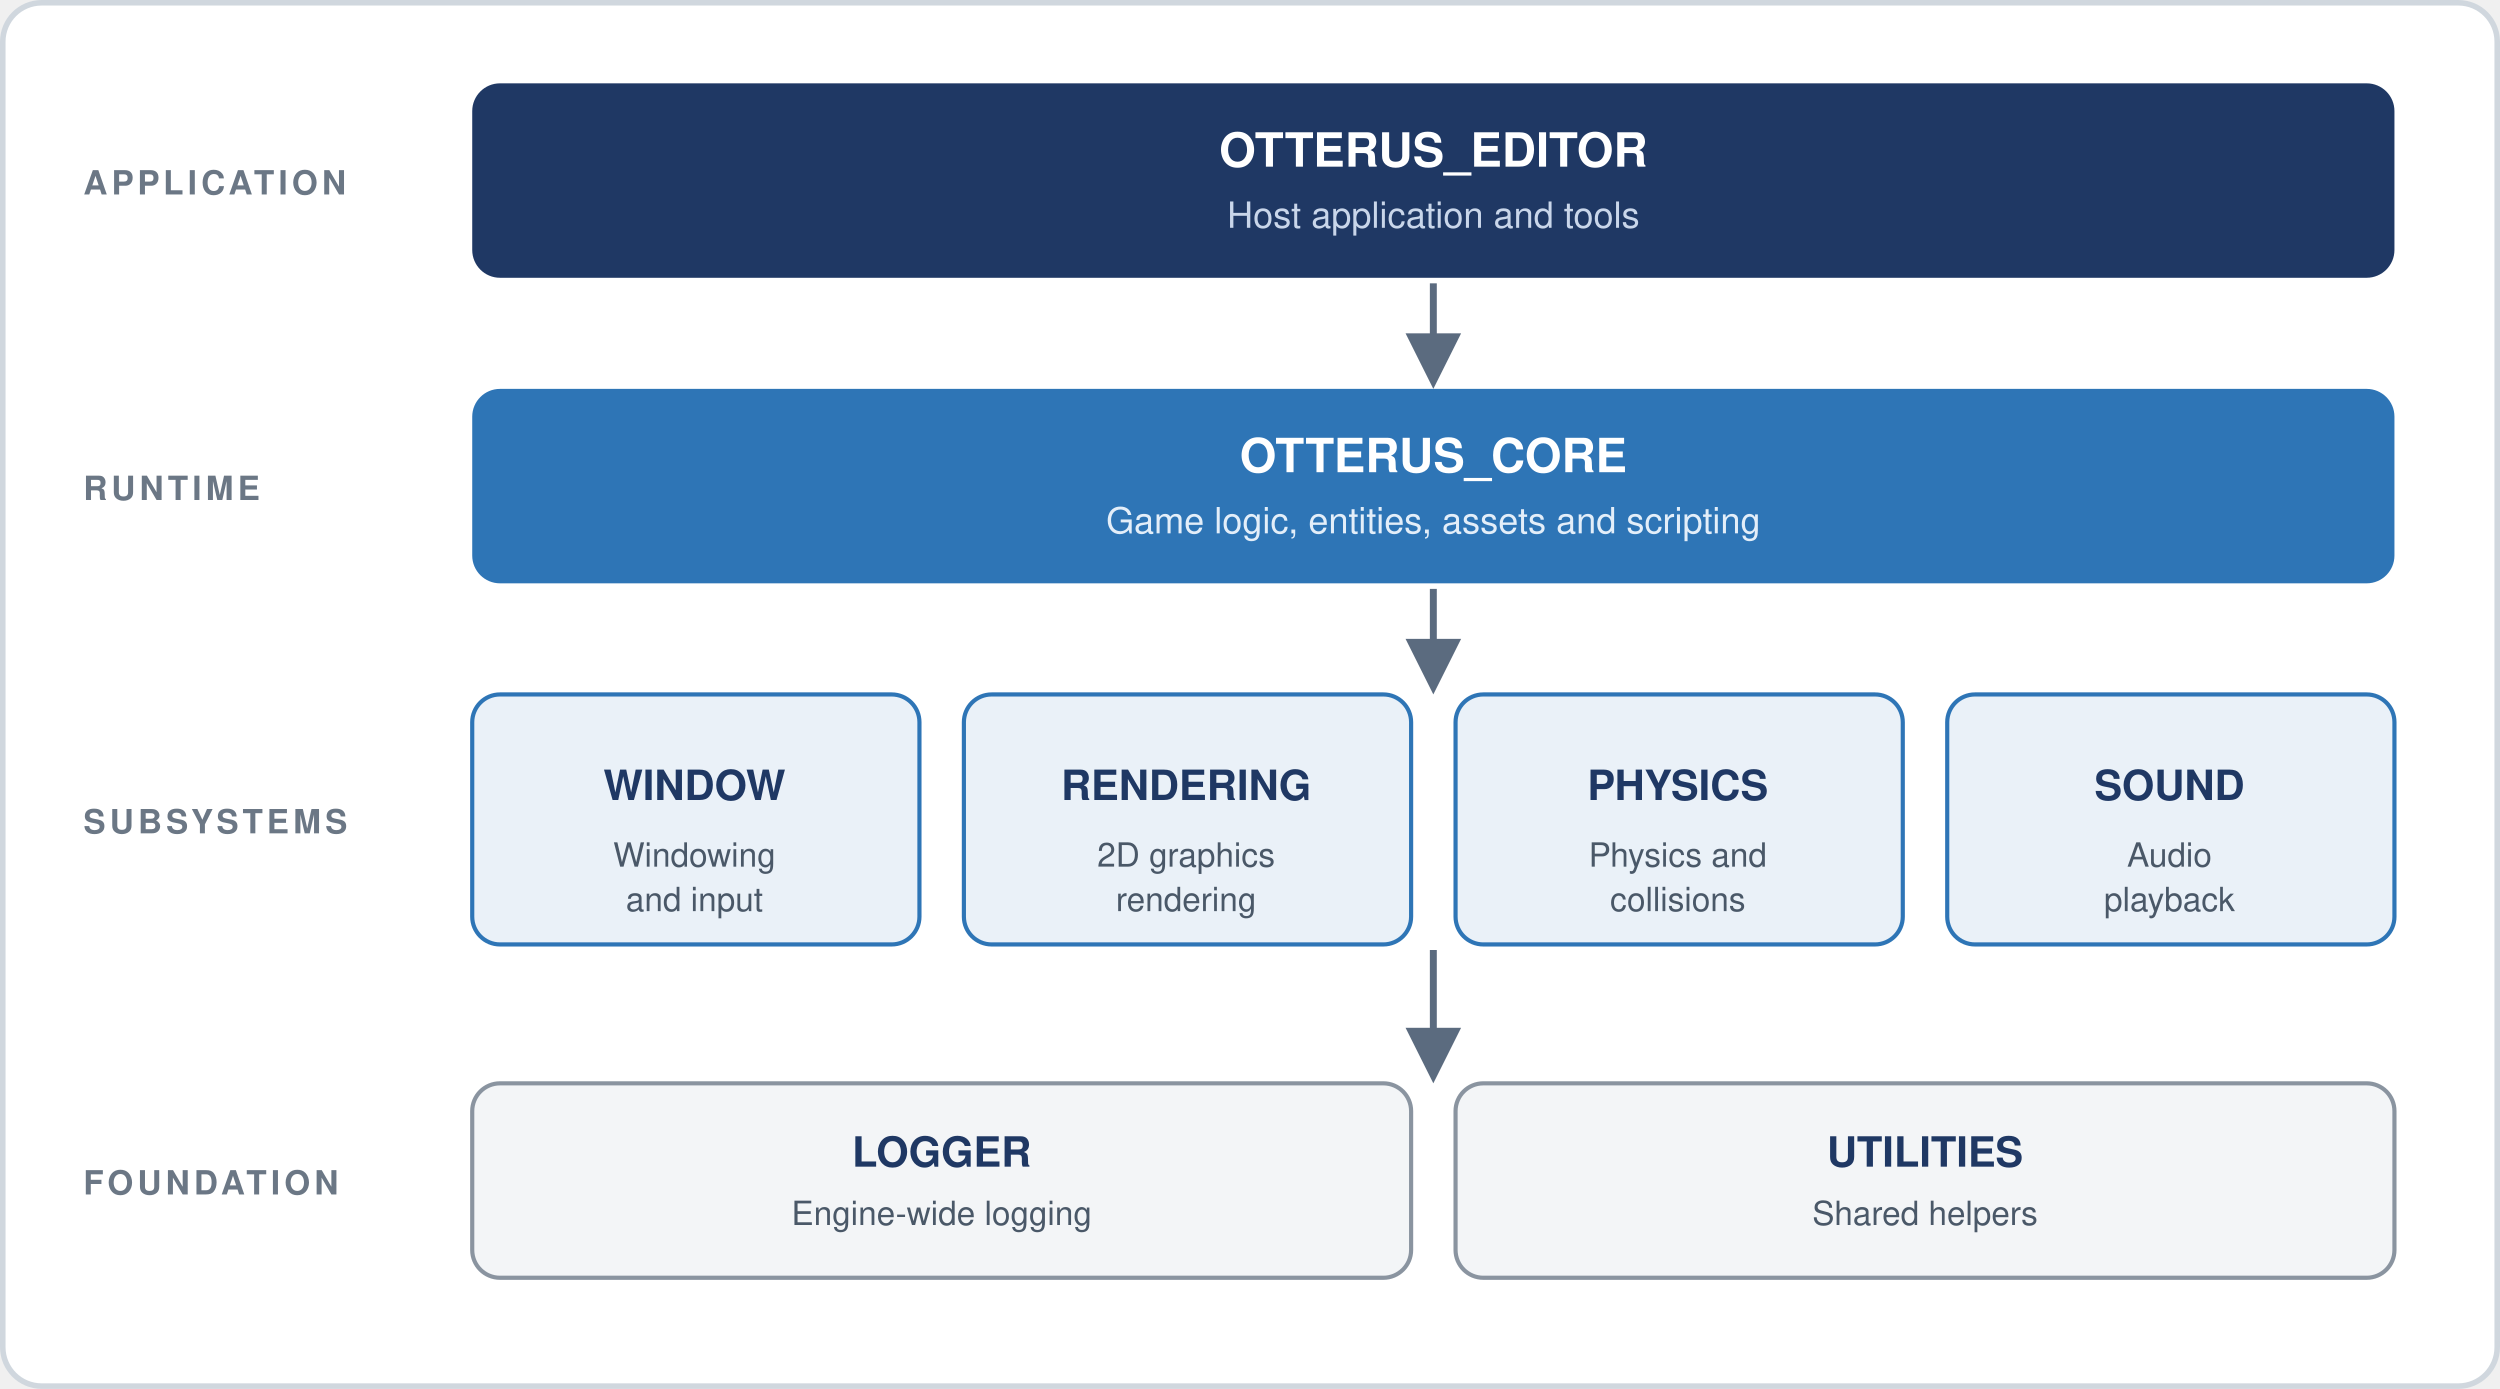
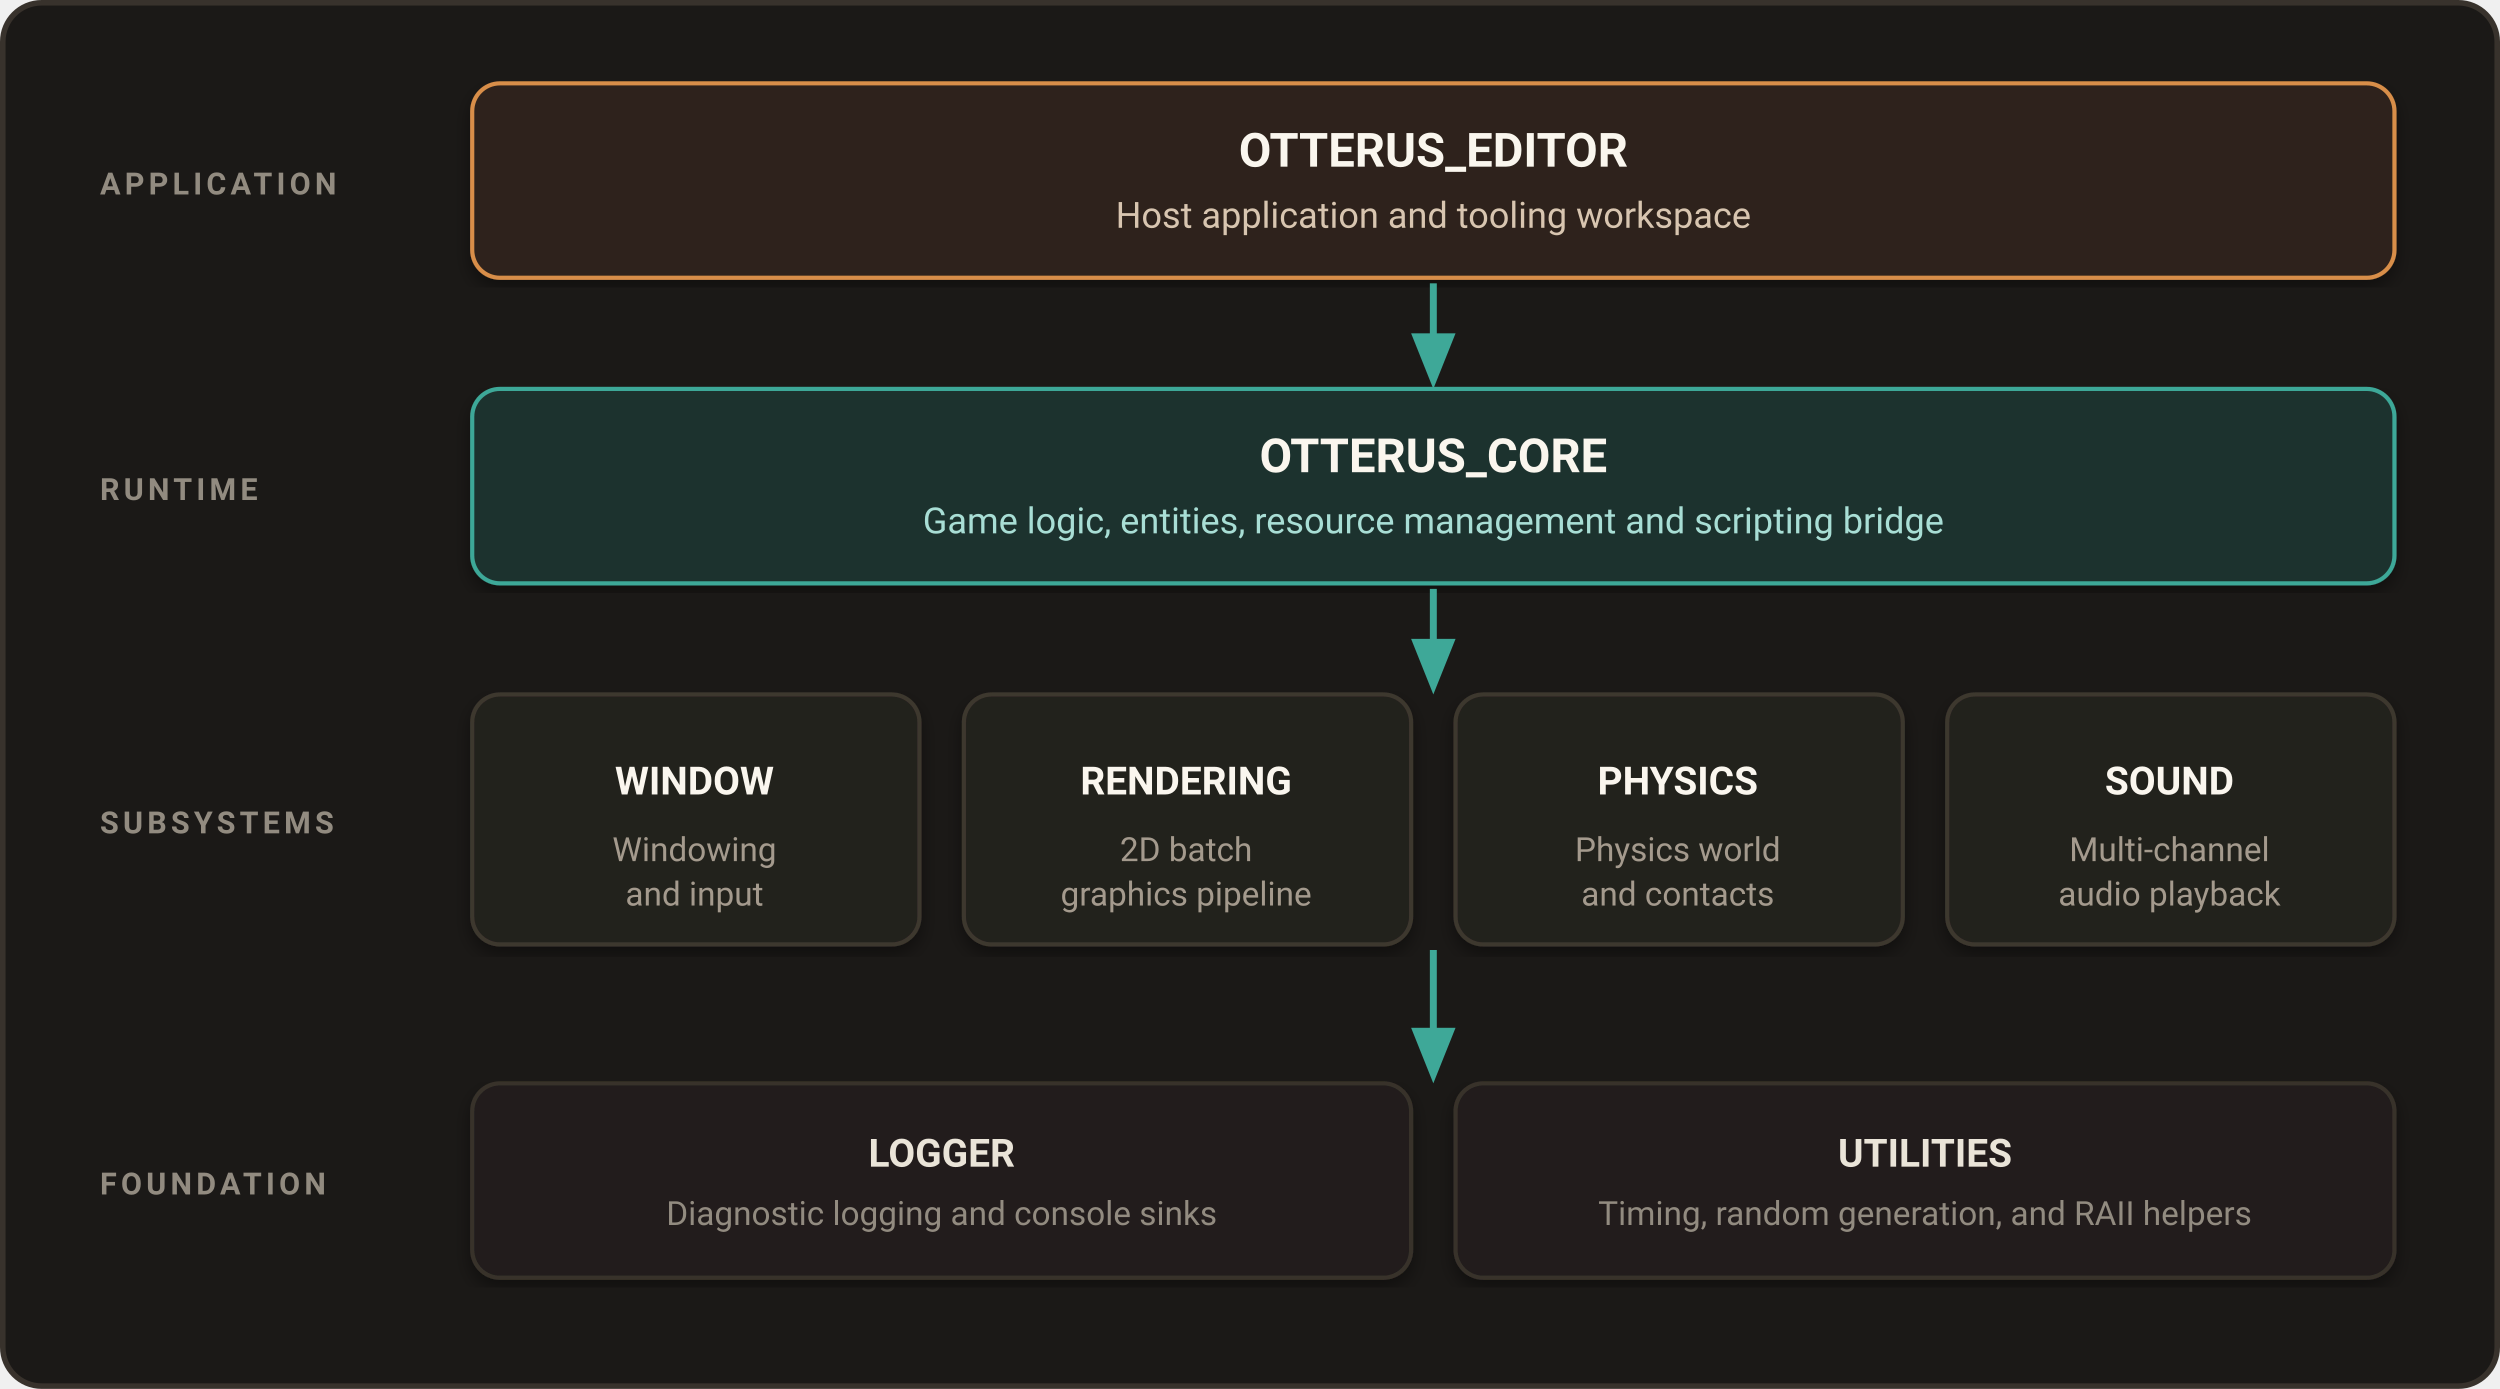
- <svg xmlns="http://www.w3.org/2000/svg" viewBox="0 0 900 500" width="900" height="500" font-family="'Segoe UI', Helvetica, Arial, sans-serif">
+ <svg xmlns="http://www.w3.org/2000/svg" viewBox="0 0 900 500" width="900" height="500" font-family="'Segoe UI', -apple-system, Roboto, Helvetica, Arial, sans-serif">
  <defs>
    <marker id="arrow" viewBox="0 0 10 10" refX="8" refY="5" markerWidth="8" markerHeight="8" orient="auto-start-reverse">
-       <path d="M 0 0 L 10 5 L 0 10 z" fill="#5B6B7F" />
+       <path d="M 0 1 L 10 5 L 0 9 z" fill="#3ea898" />
    </marker>
+     <filter id="shadow" x="-3%" y="-5%" width="106%" height="110%">
+       <feDropShadow dx="0" dy="3" stdDeviation="3" flood-color="#000000" flood-opacity="0.4" />
+     </filter>
  </defs>
-   <rect x="1" y="1" width="898" height="498" rx="14" fill="#FFFFFF" stroke="#D0D7DE" stroke-width="2" />
-   <g fill="#6B7785" font-size="12" font-weight="700" letter-spacing="1.5">
-     <text x="30" y="70">APPLICATION</text>
-     <text x="30" y="180">RUNTIME</text>
-     <text x="30" y="300">SUBSYSTEMS</text>
-     <text x="30" y="430">FOUNDATION</text>
+   <rect x="1" y="1" width="898" height="498" rx="14" fill="#1b1917" stroke="#38322c" stroke-width="2" />
+   <g fill="#928b80" font-size="11" font-weight="700" letter-spacing="1.5">
+     <text x="36" y="70">APPLICATION</text>
+     <text x="36" y="180">RUNTIME</text>
+     <text x="36" y="300">SUBSYSTEMS</text>
+     <text x="36" y="430">FOUNDATION</text>
  </g>
-   <rect x="170" y="30" width="692" height="70" rx="10" fill="#1F3864" />
-   <text x="516" y="60" text-anchor="middle" fill="#FFFFFF" font-size="17" font-weight="700">OTTERUS_EDITOR</text>
-   <text x="516" y="82" text-anchor="middle" fill="#C9D6EA" font-size="13">Host application and tools</text>
-   <rect x="170" y="140" width="692" height="70" rx="10" fill="#2E75B6" />
-   <text x="516" y="170" text-anchor="middle" fill="#FFFFFF" font-size="17" font-weight="700">OTTERUS_CORE</text>
-   <text x="516" y="192" text-anchor="middle" fill="#E3EEF9" font-size="13">Game logic, entities, assets and scripting</text>
-   <g stroke="#2E75B6" stroke-width="1.5" fill="#EAF1F8">
+   <g filter="url(#shadow)">
+     <rect x="170" y="30" width="692" height="70" rx="10" fill="#2d231b" stroke="#d88e49" stroke-width="1.5" />
+     <text x="516" y="60" text-anchor="middle" fill="#faf6ee" font-size="17" font-weight="700">OTTERUS_EDITOR</text>
+     <text x="516" y="82" text-anchor="middle" fill="#d8c5b0" font-size="13">Host application and tooling workspace</text>
+   </g>
+   <g filter="url(#shadow)">
+     <rect x="170" y="140" width="692" height="70" rx="10" fill="#1e332f" stroke="#3ea898" stroke-width="1.5" />
+     <text x="516" y="170" text-anchor="middle" fill="#faf6ee" font-size="17" font-weight="700">OTTERUS_CORE</text>
+     <text x="516" y="192" text-anchor="middle" fill="#a8ded5" font-size="13">Game logic, entities, resource management and scripting bridge</text>
+   </g>
+   <g stroke="#3e372f" stroke-width="1.5" fill="#24211e" filter="url(#shadow)">
    <rect x="170" y="250" width="161" height="90" rx="10" />
    <rect x="347" y="250" width="161" height="90" rx="10" />
    <rect x="524" y="250" width="161" height="90" rx="10" />
    <rect x="701" y="250" width="161" height="90" rx="10" />
  </g>
-   <g text-anchor="middle" fill="#1F3864" font-size="15" font-weight="700">
-     <text x="250" y="288">WINDOW</text>
-     <text x="427" y="288">RENDERING</text>
-     <text x="604" y="288">PHYSICS</text>
-     <text x="781" y="288">SOUND</text>
+   <g text-anchor="middle" fill="#faf6ee" font-size="14" font-weight="700">
+     <text x="250" y="286">WINDOW</text>
+     <text x="427" y="286">RENDERING</text>
+     <text x="604" y="286">PHYSICS</text>
+     <text x="781" y="286">SOUND</text>
  </g>
-   <g text-anchor="middle" fill="#4A5868" font-size="12">
-     <text x="250" y="312">Windowing</text>
-     <text x="250" y="328">and input</text>
-     <text x="427" y="312">2D graphics</text>
-     <text x="427" y="328">rendering</text>
-     <text x="604" y="312">Physics and</text>
-     <text x="604" y="328">collisions</text>
-     <text x="781" y="312">Audio</text>
-     <text x="781" y="328">playback</text>
+   <g text-anchor="middle" fill="#a49a8d" font-size="12">
+     <text x="250" y="310">Windowing</text>
+     <text x="250" y="326">and input</text>
+     <text x="427" y="310">2D batch</text>
+     <text x="427" y="326">graphics pipeline</text>
+     <text x="604" y="310">Physics world</text>
+     <text x="604" y="326">and contacts</text>
+     <text x="781" y="310">Multi-channel</text>
+     <text x="781" y="326">audio playback</text>
  </g>
-   <g stroke="#8A94A0" stroke-width="1.5" fill="#F3F5F7">
+   <g stroke="#38322c" stroke-width="1.5" fill="#211e1c" filter="url(#shadow)">
    <rect x="170" y="390" width="338" height="70" rx="10" />
    <rect x="524" y="390" width="338" height="70" rx="10" />
  </g>
-   <g text-anchor="middle" fill="#1F3864" font-size="15" font-weight="700">
+   <g text-anchor="middle" fill="#eae4d8" font-size="14" font-weight="700">
    <text x="339" y="420">LOGGER</text>
    <text x="693" y="420">UTILITIES</text>
  </g>
-   <g text-anchor="middle" fill="#4A5868" font-size="12">
-     <text x="339" y="441">Engine-wide logging</text>
-     <text x="693" y="441">Shared helpers</text>
+   <g text-anchor="middle" fill="#928b80" font-size="12">
+     <text x="339" y="441">Diagnostic logging and console sinks</text>
+     <text x="693" y="441">Timing, random generation, and RAII helpers</text>
  </g>
-   <g stroke="#5B6B7F" stroke-width="2.5" fill="none" marker-end="url(#arrow)">
+   <g stroke="#3ea898" stroke-width="2.5" fill="none" marker-end="url(#arrow)">
    <line x1="516" y1="102" x2="516" y2="136" />
    <line x1="516" y1="212" x2="516" y2="246" />
    <line x1="516" y1="342" x2="516" y2="386" />
  </g>
</svg>
